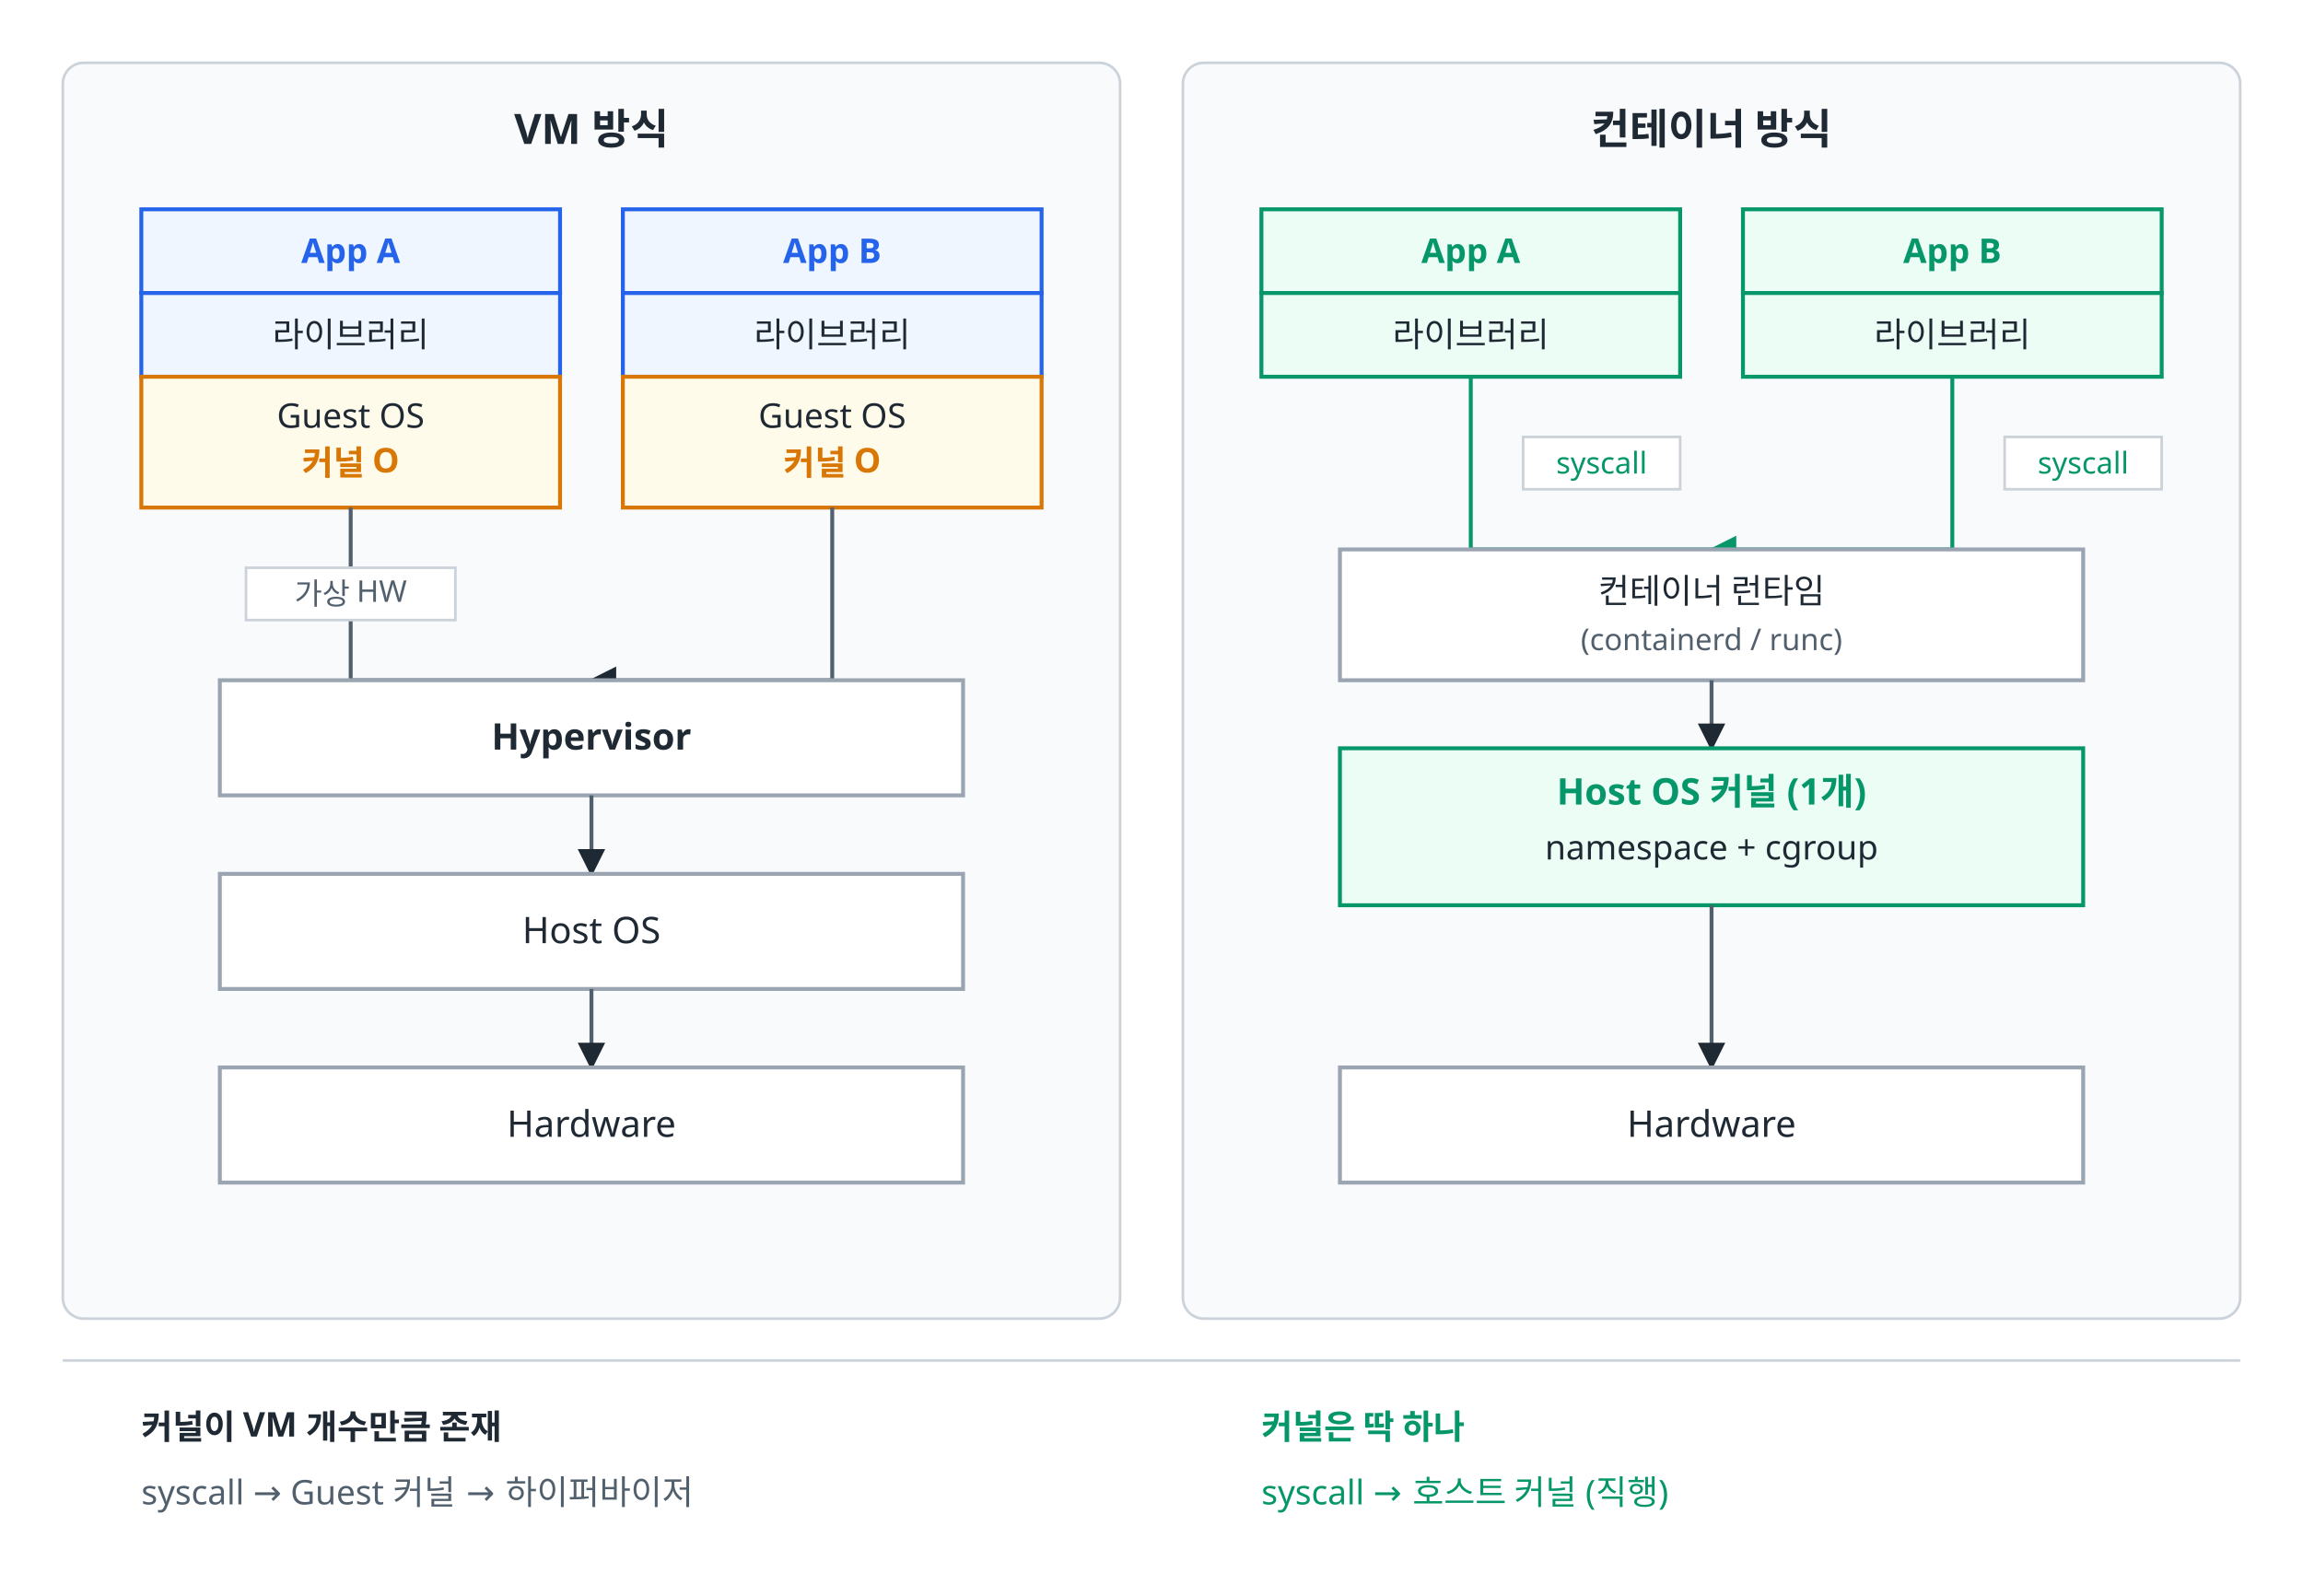
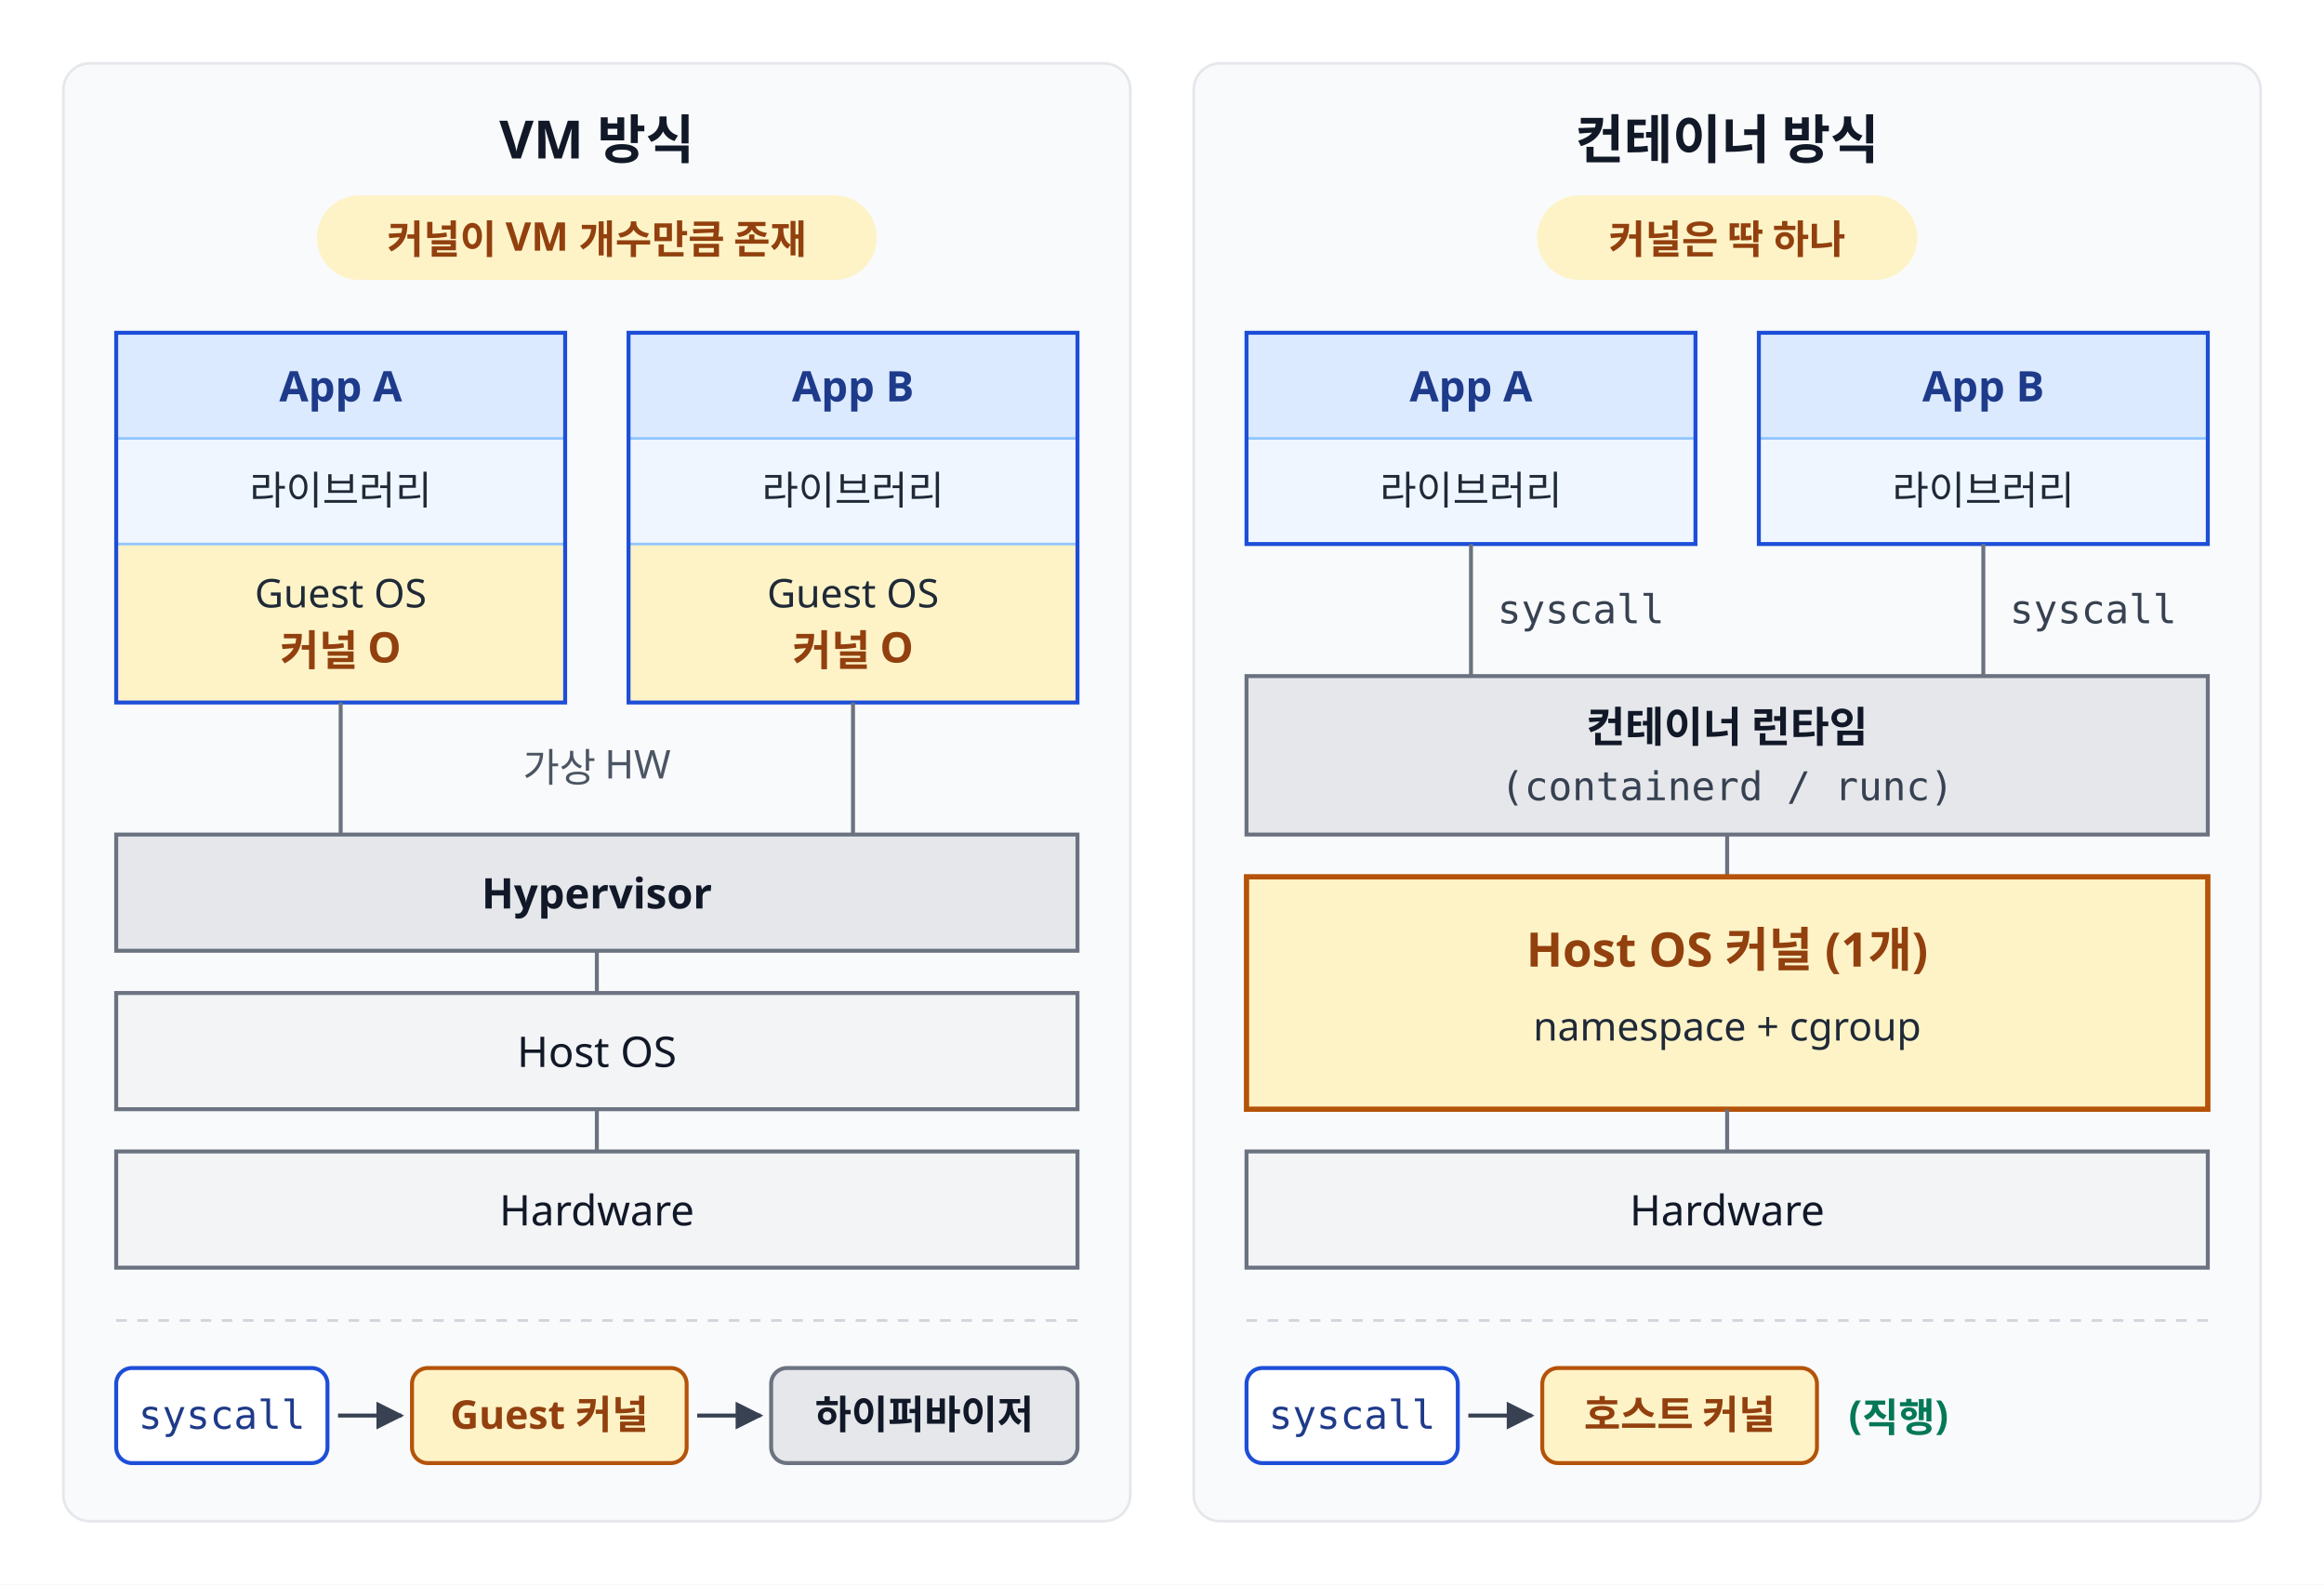
- <svg xmlns="http://www.w3.org/2000/svg" viewBox="0 0 880 610" width="880" height="610" font-family="'Malgun Gothic','Apple SD Gothic Neo','Noto Sans KR','Segoe UI',sans-serif" role="img" aria-labelledby="t d">
+ <svg xmlns="http://www.w3.org/2000/svg" viewBox="0 0 880 600" width="880" height="600" font-family="'Malgun Gothic','Apple SD Gothic Neo','Noto Sans KR','Segoe UI',sans-serif" role="img" aria-labelledby="t d">
+   <rect width="880" height="600" fill="#ffffff" />
  <defs>
-     <marker id="a-ink" viewBox="0 0 10 10" refX="9" refY="5" markerWidth="7" markerHeight="7" orient="auto-start-reverse">
-       <path d="M0,0 L10,5 L0,10 z" fill="#1f2933" />
-     </marker>
-     <marker id="a-blue" viewBox="0 0 10 10" refX="9" refY="5" markerWidth="7" markerHeight="7" orient="auto-start-reverse">
-       <path d="M0,0 L10,5 L0,10 z" fill="#2563eb" />
-     </marker>
-     <marker id="a-green" viewBox="0 0 10 10" refX="9" refY="5" markerWidth="7" markerHeight="7" orient="auto-start-reverse">
-       <path d="M0,0 L10,5 L0,10 z" fill="#059669" />
+     <marker id="arr" viewBox="0 0 10 10" refX="9" refY="5" markerWidth="7" markerHeight="7" orient="auto">
+       <path d="M0,0 L10,5 L0,10 z" fill="#374151" />
    </marker>
  </defs>
-   <rect width="880" height="610" fill="#ffffff" />
-   <rect x="24" y="24" width="404" height="480" fill="#f8fafc" rx="8" stroke="#cbd2d9" stroke-width="1" />
-   <rect x="452" y="24" width="404" height="480" fill="#f8fafc" rx="8" stroke="#cbd2d9" stroke-width="1" />
-   <text x="226" y="55" font-size="16" font-weight="bold" fill="#1f2933" text-anchor="middle">VM 방식</text>
-   <text x="654" y="55" font-size="16" font-weight="bold" fill="#1f2933" text-anchor="middle">컨테이너 방식</text>
-   <rect x="54" y="80" width="160" height="32" fill="#eff6ff" stroke="#2563eb" stroke-width="1.5" />
-   <text x="134" y="100.5" font-size="13" font-weight="bold" fill="#2563eb" text-anchor="middle">App A</text>
-   <rect x="238" y="80" width="160" height="32" fill="#eff6ff" stroke="#2563eb" stroke-width="1.5" />
-   <text x="318" y="100.5" font-size="13" font-weight="bold" fill="#2563eb" text-anchor="middle">App B</text>
-   <rect x="54" y="112" width="160" height="32" fill="#eff6ff" stroke="#2563eb" stroke-width="1.5" />
-   <text x="134" y="132.5" font-size="13" fill="#1f2933" text-anchor="middle">라이브러리</text>
-   <rect x="238" y="112" width="160" height="32" fill="#eff6ff" stroke="#2563eb" stroke-width="1.5" />
-   <text x="318" y="132.5" font-size="13" fill="#1f2933" text-anchor="middle">라이브러리</text>
-   <rect x="54" y="144" width="160" height="50" fill="#fffbeb" stroke="#d97706" stroke-width="1.5" />
-   <text x="134" y="163.5" font-size="13" fill="#1f2933" text-anchor="middle">Guest OS</text>
-   <text x="134" y="181.5" font-size="13" font-weight="bold" fill="#d97706" text-anchor="middle">커널 O</text>
-   <rect x="238" y="144" width="160" height="50" fill="#fffbeb" stroke="#d97706" stroke-width="1.5" />
-   <text x="318" y="163.5" font-size="13" fill="#1f2933" text-anchor="middle">Guest OS</text>
-   <text x="318" y="181.5" font-size="13" font-weight="bold" fill="#d97706" text-anchor="middle">커널 O</text>
-   <path d="M134,194 L134,260 L226,260" stroke="#52606d" stroke-width="1.5" fill="none" />
-   <path d="M318,194 L318,260 L226,260" stroke="#52606d" stroke-width="1.5" fill="none" marker-end="url(#a-ink)" />
-   <rect x="94" y="217" width="80" height="20" fill="#ffffff" stroke="#cbd2d9" stroke-width="1" />
-   <text x="134" y="231" font-size="11.5" fill="#52606d" text-anchor="middle">가상 HW</text>
-   <rect x="84" y="260" width="284" height="44" fill="#ffffff" stroke="#9aa5b1" stroke-width="1.5" />
-   <text x="226" y="286.5" font-size="14" font-weight="bold" fill="#1f2933" text-anchor="middle">Hypervisor</text>
-   <path d="M226,304 L226,334" stroke="#52606d" stroke-width="1.5" fill="none" marker-end="url(#a-ink)" />
-   <rect x="84" y="334" width="284" height="44" fill="#ffffff" stroke="#9aa5b1" stroke-width="1.5" />
-   <text x="226" y="360.5" font-size="14" fill="#1f2933" text-anchor="middle">Host OS</text>
-   <path d="M226,378 L226,408" stroke="#52606d" stroke-width="1.5" fill="none" marker-end="url(#a-ink)" />
-   <rect x="84" y="408" width="284" height="44" fill="#ffffff" stroke="#9aa5b1" stroke-width="1.5" />
-   <text x="226" y="434.5" font-size="14" fill="#1f2933" text-anchor="middle">Hardware</text>
-   <rect x="482" y="80" width="160" height="32" fill="#ecfdf5" stroke="#059669" stroke-width="1.5" />
-   <text x="562" y="100.5" font-size="13" font-weight="bold" fill="#059669" text-anchor="middle">App A</text>
-   <rect x="666" y="80" width="160" height="32" fill="#ecfdf5" stroke="#059669" stroke-width="1.5" />
-   <text x="746" y="100.5" font-size="13" font-weight="bold" fill="#059669" text-anchor="middle">App B</text>
-   <rect x="482" y="112" width="160" height="32" fill="#ecfdf5" stroke="#059669" stroke-width="1.5" />
-   <text x="562" y="132.5" font-size="13" fill="#1f2933" text-anchor="middle">라이브러리</text>
-   <rect x="666" y="112" width="160" height="32" fill="#ecfdf5" stroke="#059669" stroke-width="1.5" />
-   <text x="746" y="132.5" font-size="13" fill="#1f2933" text-anchor="middle">라이브러리</text>
-   <path d="M562,144 L562,210 L654,210" stroke="#059669" stroke-width="1.5" fill="none" />
-   <path d="M746,144 L746,210 L654,210" stroke="#059669" stroke-width="1.5" fill="none" marker-end="url(#a-green)" />
-   <rect x="582" y="167" width="60" height="20" fill="#ffffff" stroke="#cbd2d9" stroke-width="1" />
-   <text x="612" y="181" font-size="11.5" fill="#059669" text-anchor="middle">syscall</text>
-   <rect x="766" y="167" width="60" height="20" fill="#ffffff" stroke="#cbd2d9" stroke-width="1" />
-   <text x="796" y="181" font-size="11.5" fill="#059669" text-anchor="middle">syscall</text>
-   <rect x="512" y="210" width="284" height="50" fill="#ffffff" stroke="#9aa5b1" stroke-width="1.5" />
-   <text x="654" y="230.5" font-size="13" fill="#1f2933" text-anchor="middle">컨테이너 런타임</text>
-   <text x="654" y="248.5" font-size="11.5" fill="#52606d" text-anchor="middle">(containerd / runc)</text>
-   <path d="M654,260 L654,286" stroke="#52606d" stroke-width="1.5" fill="none" marker-end="url(#a-ink)" />
-   <rect x="512" y="286" width="284" height="60" fill="#ecfdf5" stroke="#059669" stroke-width="1.5" />
-   <text x="654" y="307.5" font-size="14" font-weight="bold" fill="#059669" text-anchor="middle">Host OS 커널 (1개)</text>
-   <text x="654" y="328.5" font-size="13" fill="#1f2933" text-anchor="middle">namespace + cgroup</text>
-   <path d="M654,346 L654,408" stroke="#52606d" stroke-width="1.5" fill="none" marker-end="url(#a-ink)" />
-   <rect x="512" y="408" width="284" height="44" fill="#ffffff" stroke="#9aa5b1" stroke-width="1.5" />
-   <text x="654" y="434.5" font-size="14" fill="#1f2933" text-anchor="middle">Hardware</text>
-   <line x1="24" y1="520" x2="856" y2="520" stroke="#cbd2d9" stroke-width="1" />
-   <text x="54" y="550" font-size="13" font-weight="bold" fill="#1f2933">커널이 VM 개수만큼 존재</text>
-   <text x="54" y="575" font-size="13" fill="#52606d">syscall → Guest 커널 → 하이퍼바이저</text>
-   <text x="482" y="550" font-size="13" font-weight="bold" fill="#059669">커널은 딱 하나</text>
-   <text x="482" y="575" font-size="13" fill="#059669">syscall → 호스트 커널 (직행)</text>
+   <rect x="24" y="24" width="404" height="552" rx="10" fill="#f9fafb" stroke="#e5e7eb" stroke-width="1" />
+   <rect x="452" y="24" width="404" height="552" rx="10" fill="#f9fafb" stroke="#e5e7eb" stroke-width="1" />
+   <text x="226" y="60" font-size="20" font-weight="bold" fill="#111827" text-anchor="middle">VM 방식</text>
+   <rect x="120" y="74" width="212" height="32" rx="16" fill="#fef3c7" />
+   <text x="226" y="96" font-size="15" font-weight="bold" fill="#92400e" text-anchor="middle">커널이 VM 개수만큼 존재</text>
+   <text x="654" y="60" font-size="20" font-weight="bold" fill="#111827" text-anchor="middle">컨테이너 방식</text>
+   <rect x="582" y="74" width="144" height="32" rx="16" fill="#fef3c7" />
+   <text x="654" y="96" font-size="15" font-weight="bold" fill="#92400e" text-anchor="middle">커널은 딱 하나</text>
+   <rect x="44" y="126" width="170" height="40" fill="#dbeafe" />
+   <rect x="44" y="166" width="170" height="40" fill="#eff6ff" />
+   <rect x="44" y="206" width="170" height="60" fill="#fef3c7" />
+   <line x1="44" y1="166" x2="214" y2="166" stroke="#93c5fd" stroke-width="1" />
+   <line x1="44" y1="206" x2="214" y2="206" stroke="#93c5fd" stroke-width="1" />
+   <rect x="44" y="126" width="170" height="140" fill="none" stroke="#1d4ed8" stroke-width="1.5" />
+   <text x="129" y="152" font-size="16" font-weight="bold" fill="#1e3a8a" text-anchor="middle">App A</text>
+   <text x="129" y="191" font-size="15" fill="#1f2937" text-anchor="middle">라이브러리</text>
+   <text x="129" y="230" font-size="15" fill="#1f2937" text-anchor="middle">Guest OS</text>
+   <text x="129" y="252" font-size="16" font-weight="bold" fill="#92400e" text-anchor="middle">커널 O</text>
+   <rect x="238" y="126" width="170" height="40" fill="#dbeafe" />
+   <rect x="238" y="166" width="170" height="40" fill="#eff6ff" />
+   <rect x="238" y="206" width="170" height="60" fill="#fef3c7" />
+   <line x1="238" y1="166" x2="408" y2="166" stroke="#93c5fd" stroke-width="1" />
+   <line x1="238" y1="206" x2="408" y2="206" stroke="#93c5fd" stroke-width="1" />
+   <rect x="238" y="126" width="170" height="140" fill="none" stroke="#1d4ed8" stroke-width="1.5" />
+   <text x="323" y="152" font-size="16" font-weight="bold" fill="#1e3a8a" text-anchor="middle">App B</text>
+   <text x="323" y="191" font-size="15" fill="#1f2937" text-anchor="middle">라이브러리</text>
+   <text x="323" y="230" font-size="15" fill="#1f2937" text-anchor="middle">Guest OS</text>
+   <text x="323" y="252" font-size="16" font-weight="bold" fill="#92400e" text-anchor="middle">커널 O</text>
+   <line x1="129" y1="266" x2="129" y2="316" stroke="#6b7280" stroke-width="1.5" />
+   <line x1="323" y1="266" x2="323" y2="316" stroke="#6b7280" stroke-width="1.5" />
+   <text x="226" y="296" font-size="15" fill="#4b5563" text-anchor="middle">가상 HW</text>
+   <rect x="44" y="316" width="364" height="44" fill="#e5e7eb" stroke="#6b7280" stroke-width="1.5" />
+   <text x="226" y="344" font-size="16" font-weight="bold" fill="#111827" text-anchor="middle">Hypervisor</text>
+   <line x1="226" y1="360" x2="226" y2="376" stroke="#6b7280" stroke-width="1.5" />
+   <rect x="44" y="376" width="364" height="44" fill="#f3f4f6" stroke="#6b7280" stroke-width="1.5" />
+   <text x="226" y="404" font-size="16" fill="#111827" text-anchor="middle">Host OS</text>
+   <line x1="226" y1="420" x2="226" y2="436" stroke="#6b7280" stroke-width="1.5" />
+   <rect x="44" y="436" width="364" height="44" fill="#f3f4f6" stroke="#6b7280" stroke-width="1.5" />
+   <text x="226" y="464" font-size="16" fill="#111827" text-anchor="middle">Hardware</text>
+   <rect x="472" y="126" width="170" height="40" fill="#dbeafe" />
+   <rect x="472" y="166" width="170" height="40" fill="#eff6ff" />
+   <line x1="472" y1="166" x2="642" y2="166" stroke="#93c5fd" stroke-width="1" />
+   <rect x="472" y="126" width="170" height="80" fill="none" stroke="#1d4ed8" stroke-width="1.5" />
+   <text x="557" y="152" font-size="16" font-weight="bold" fill="#1e3a8a" text-anchor="middle">App A</text>
+   <text x="557" y="191" font-size="15" fill="#1f2937" text-anchor="middle">라이브러리</text>
+   <rect x="666" y="126" width="170" height="40" fill="#dbeafe" />
+   <rect x="666" y="166" width="170" height="40" fill="#eff6ff" />
+   <line x1="666" y1="166" x2="836" y2="166" stroke="#93c5fd" stroke-width="1" />
+   <rect x="666" y="126" width="170" height="80" fill="none" stroke="#1d4ed8" stroke-width="1.5" />
+   <text x="751" y="152" font-size="16" font-weight="bold" fill="#1e3a8a" text-anchor="middle">App B</text>
+   <text x="751" y="191" font-size="15" fill="#1f2937" text-anchor="middle">라이브러리</text>
+   <line x1="557" y1="206" x2="557" y2="256" stroke="#6b7280" stroke-width="1.5" />
+   <line x1="751" y1="206" x2="751" y2="256" stroke="#6b7280" stroke-width="1.5" />
+   <text x="567" y="236" font-size="15" fill="#374151" font-family="Consolas,'D2Coding',Menlo,'Malgun Gothic',monospace">syscall</text>
+   <text x="761" y="236" font-size="15" fill="#374151" font-family="Consolas,'D2Coding',Menlo,'Malgun Gothic',monospace">syscall</text>
+   <rect x="472" y="256" width="364" height="60" fill="#e5e7eb" stroke="#6b7280" stroke-width="1.5" />
+   <text x="654" y="281" font-size="16" font-weight="bold" fill="#111827" text-anchor="middle">컨테이너 런타임</text>
+   <text x="654" y="303" font-size="15" fill="#374151" text-anchor="middle" font-family="Consolas,'D2Coding',Menlo,'Malgun Gothic',monospace">(containerd / runc)</text>
+   <line x1="654" y1="316" x2="654" y2="332" stroke="#6b7280" stroke-width="1.5" />
+   <rect x="472" y="332" width="364" height="88" fill="#fef3c7" stroke="#b45309" stroke-width="2" />
+   <text x="654" y="366" font-size="18" font-weight="bold" fill="#92400e" text-anchor="middle">Host OS 커널 (1개)</text>
+   <text x="654" y="394" font-size="15" fill="#1f2937" text-anchor="middle">namespace + cgroup</text>
+   <line x1="654" y1="420" x2="654" y2="436" stroke="#6b7280" stroke-width="1.5" />
+   <rect x="472" y="436" width="364" height="44" fill="#f3f4f6" stroke="#6b7280" stroke-width="1.5" />
+   <text x="654" y="464" font-size="16" fill="#111827" text-anchor="middle">Hardware</text>
+   <line x1="44" y1="500" x2="408" y2="500" stroke="#d1d5db" stroke-width="1" stroke-dasharray="4 4" />
+   <line x1="472" y1="500" x2="836" y2="500" stroke="#d1d5db" stroke-width="1" stroke-dasharray="4 4" />
+   <rect x="44" y="518" width="80" height="36" rx="6" fill="#ffffff" stroke="#1d4ed8" stroke-width="1.5" />
+   <text x="84" y="541" font-size="15" fill="#1e3a8a" text-anchor="middle" font-family="Consolas,'D2Coding',Menlo,'Malgun Gothic',monospace">syscall</text>
+   <line x1="128" y1="536" x2="152" y2="536" stroke="#374151" stroke-width="1.5" marker-end="url(#arr)" />
+   <rect x="156" y="518" width="104" height="36" rx="6" fill="#fef3c7" stroke="#b45309" stroke-width="1.5" />
+   <text x="208" y="541" font-size="15" font-weight="bold" fill="#92400e" text-anchor="middle">Guest 커널</text>
+   <line x1="264" y1="536" x2="288" y2="536" stroke="#374151" stroke-width="1.5" marker-end="url(#arr)" />
+   <rect x="292" y="518" width="116" height="36" rx="6" fill="#e5e7eb" stroke="#6b7280" stroke-width="1.5" />
+   <text x="350" y="541" font-size="15" font-weight="bold" fill="#111827" text-anchor="middle">하이퍼바이저</text>
+   <rect x="472" y="518" width="80" height="36" rx="6" fill="#ffffff" stroke="#1d4ed8" stroke-width="1.5" />
+   <text x="512" y="541" font-size="15" fill="#1e3a8a" text-anchor="middle" font-family="Consolas,'D2Coding',Menlo,'Malgun Gothic',monospace">syscall</text>
+   <line x1="556" y1="536" x2="580" y2="536" stroke="#374151" stroke-width="1.5" marker-end="url(#arr)" />
+   <rect x="584" y="518" width="104" height="36" rx="6" fill="#fef3c7" stroke="#b45309" stroke-width="1.5" />
+   <text x="636" y="541" font-size="15" font-weight="bold" fill="#92400e" text-anchor="middle">호스트 커널</text>
+   <text x="700" y="541" font-size="15" font-weight="bold" fill="#047857">(직행)</text>
</svg>
